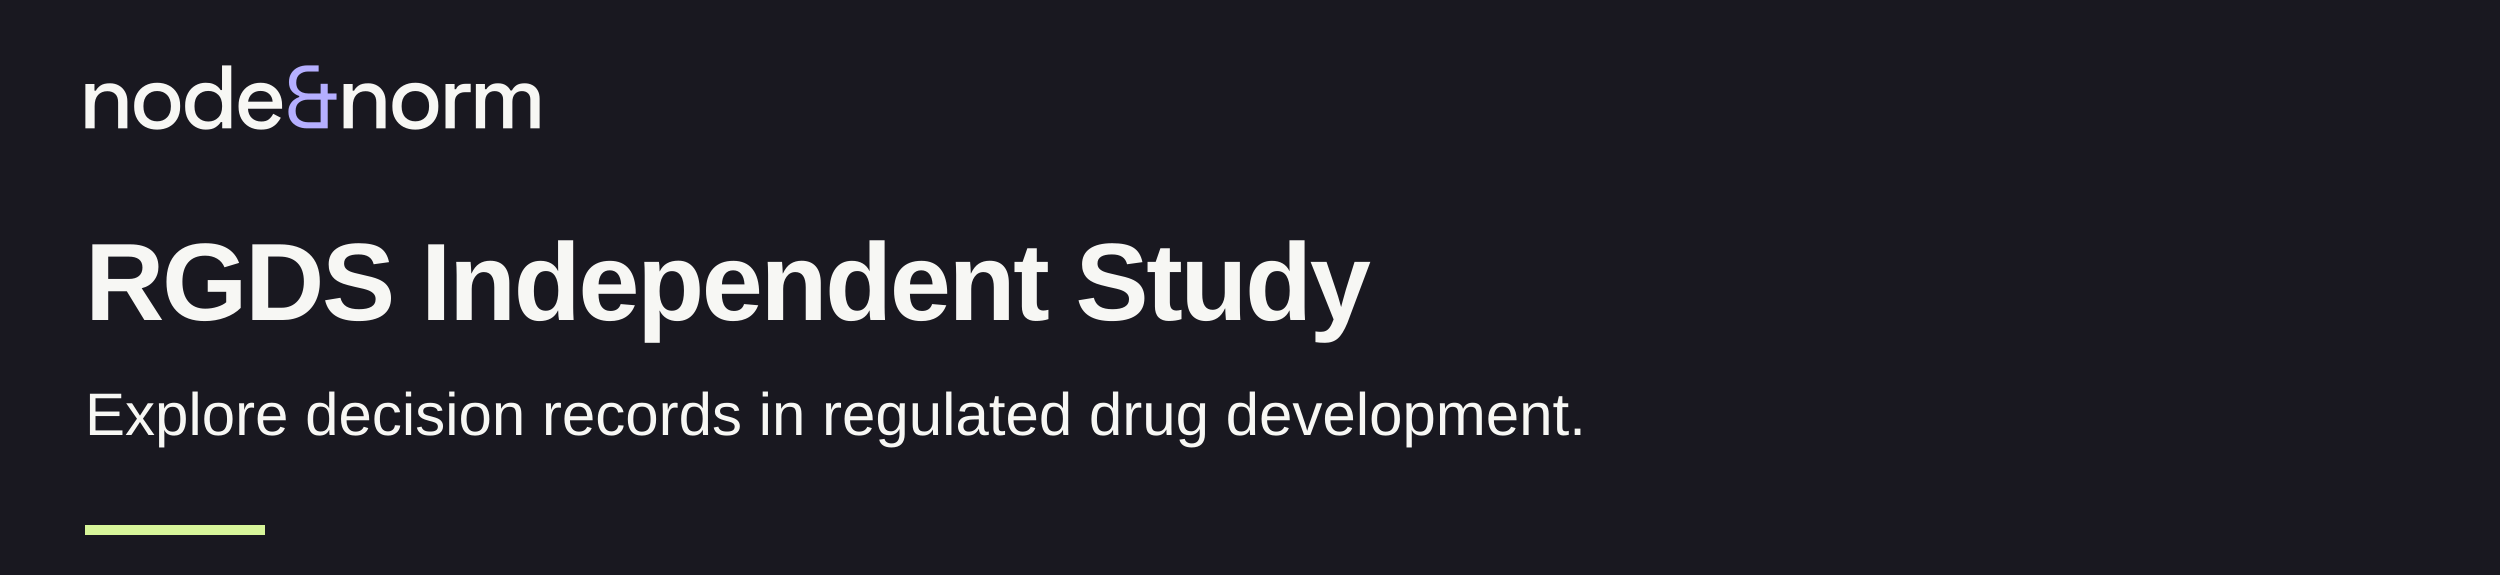
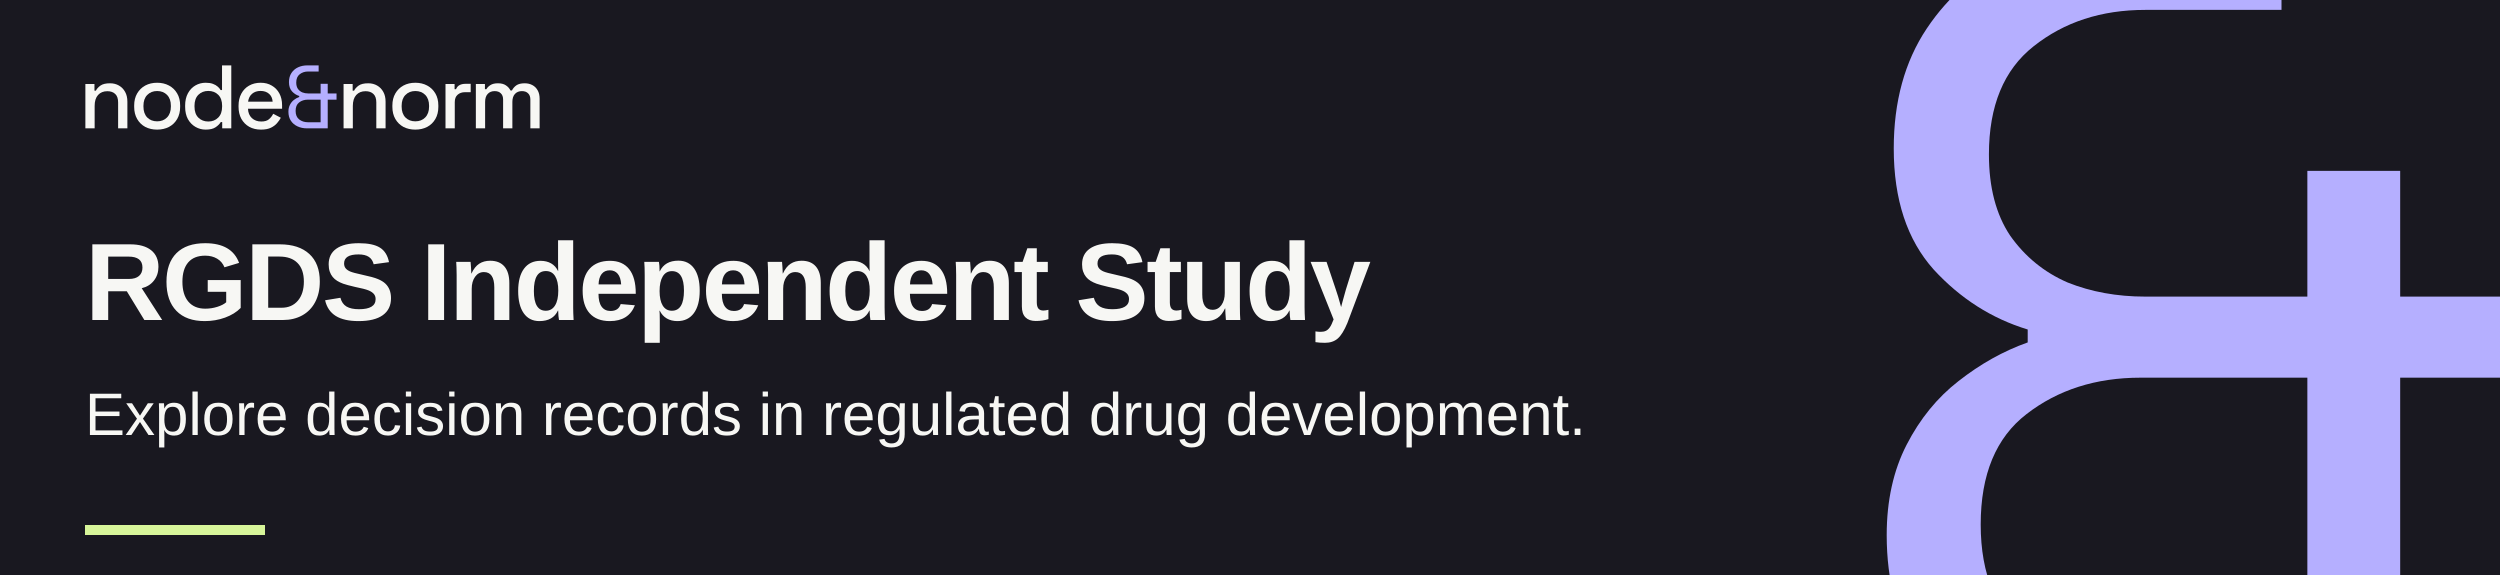
- <svg xmlns="http://www.w3.org/2000/svg" width="1000" height="230" viewBox="0 0 1000 230" role="img" aria-labelledby="title desc">
+ <svg xmlns="http://www.w3.org/2000/svg" width="1000" height="230" viewBox="0 0 1000 230" role="img" aria-labelledby="title desc" overflow="hidden">
  <rect width="1000" height="230" fill="#191820" />
+   <path data-artwork="cover-ampersand" aria-hidden="true" d="M250 0Q192 0 145 -22Q98 -44 71 -85Q44 -126 44 -185Q44 -229 61 -262Q78 -295 105 -316Q133 -338 164 -349L164 -360Q118 -374 84 -411Q50 -449 50 -514Q50 -574 78 -616Q106 -658 152 -679Q198 -700 254 -700L380 -700L380 -632L264 -632Q208 -632 169 -601Q131 -571 131 -509Q131 -467 149 -440Q168 -413 198 -400Q228 -388 264 -388L402 -388L402 -495L481 -495L481 -388L579 -388L579 -319L481 -319L481 0L250 0ZM260 -68L402 -68L402 -319L260 -319Q203 -319 163 -288Q124 -258 124 -194Q124 -130 164 -99Q205 -68 260 -68Z" fill="#b5afff" transform="translate(734 301) scale(0.47)" />
  <svg viewBox="34.48 -338 2428 346.72" x="34" y="26" width="182" height="26" aria-hidden="true">
    <path fill="#f7f7f4" transform="translate(0 0) scale(0.48)" d="M76 0L76 -493L177 -493L177 -419L193 -419Q207 -449 243 -475Q279 -501 350 -501Q406 -501 449 -476Q493 -451 518 -405Q543 -360 543 -296L543 0L440 0L440 -288Q440 -352 408 -382Q376 -413 320 -413Q256 -413 217 -371Q179 -329 179 -249L179 0L76 0Z" />
    <path fill="#f7f7f4" transform="translate(271.96 0) scale(0.48)" d="M307 14Q233 14 175 -16Q118 -47 85 -104Q52 -161 52 -239L52 -254Q52 -332 85 -388Q118 -445 175 -476Q233 -507 307 -507Q381 -507 439 -476Q497 -445 530 -388Q563 -332 563 -254L563 -239Q563 -161 530 -104Q497 -47 439 -16Q381 14 307 14ZM307 -78Q375 -78 417 -121Q460 -165 460 -242L460 -251Q460 -328 418 -371Q376 -415 307 -415Q240 -415 197 -371Q155 -328 155 -251L155 -242Q155 -165 197 -121Q240 -78 307 -78Z" />
    <path fill="#f7f7f4" transform="translate(543.92 0) scale(0.48)" d="M280 14Q219 14 167 -16Q115 -46 83 -102Q52 -159 52 -239L52 -254Q52 -333 83 -390Q114 -447 166 -477Q218 -507 280 -507Q328 -507 360 -495Q393 -483 414 -464Q435 -446 446 -426L462 -426L462 -700L565 -700L565 0L464 0L464 -70L448 -70Q429 -38 390 -12Q352 14 280 14ZM309 -76Q376 -76 419 -119Q463 -162 463 -242L463 -251Q463 -330 420 -373Q377 -416 309 -416Q243 -416 199 -373Q156 -330 156 -251L156 -242Q156 -162 199 -119Q243 -76 309 -76Z" />
    <path fill="#f7f7f4" transform="translate(828.88 0) scale(0.48)" d="M302 14Q227 14 171 -17Q115 -49 83 -106Q52 -164 52 -240L52 -252Q52 -329 83 -386Q114 -444 169 -475Q225 -507 298 -507Q369 -507 422 -475Q476 -444 506 -388Q536 -332 536 -257L536 -218L157 -218Q159 -153 200 -114Q242 -76 304 -76Q362 -76 391 -102Q421 -128 437 -162L522 -118Q508 -90 481 -59Q455 -28 412 -7Q369 14 302 14ZM158 -297L431 -297Q427 -353 391 -384Q355 -416 297 -416Q239 -416 202 -384Q166 -353 158 -297Z" />
    <path fill="#b5afff" transform="translate(1098.84 0) scale(0.48)" d="M250 0Q192 0 145 -22Q98 -44 71 -85Q44 -126 44 -185Q44 -229 61 -262Q78 -295 105 -316Q133 -338 164 -349L164 -360Q118 -374 84 -411Q50 -449 50 -514Q50 -574 78 -616Q106 -658 152 -679Q198 -700 254 -700L380 -700L380 -632L264 -632Q208 -632 169 -601Q131 -571 131 -509Q131 -467 149 -440Q168 -413 198 -400Q228 -388 264 -388L402 -388L402 -495L481 -495L481 -388L579 -388L579 -319L481 -319L481 0L250 0ZM260 -68L402 -68L402 -319L260 -319Q203 -319 163 -288Q124 -258 124 -194Q124 -130 164 -99Q205 -68 260 -68Z" />
    <path fill="#f7f7f4" transform="translate(1377.8 0) scale(0.48)" d="M76 0L76 -493L177 -493L177 -419L193 -419Q207 -449 243 -475Q279 -501 350 -501Q406 -501 449 -476Q493 -451 518 -405Q543 -360 543 -296L543 0L440 0L440 -288Q440 -352 408 -382Q376 -413 320 -413Q256 -413 217 -371Q179 -329 179 -249L179 0L76 0Z" />
    <path fill="#f7f7f4" transform="translate(1649.76 0) scale(0.48)" d="M307 14Q233 14 175 -16Q118 -47 85 -104Q52 -161 52 -239L52 -254Q52 -332 85 -388Q118 -445 175 -476Q233 -507 307 -507Q381 -507 439 -476Q497 -445 530 -388Q563 -332 563 -254L563 -239Q563 -161 530 -104Q497 -47 439 -16Q381 14 307 14ZM307 -78Q375 -78 417 -121Q460 -165 460 -242L460 -251Q460 -328 418 -371Q376 -415 307 -415Q240 -415 197 -371Q155 -328 155 -251L155 -242Q155 -165 197 -121Q240 -78 307 -78Z" />
    <path fill="#f7f7f4" transform="translate(1921.72 0) scale(0.48)" d="M76 0L76 -493L177 -493L177 -435L193 -435Q205 -466 231 -480Q258 -495 297 -495L356 -495L356 -402L293 -402Q243 -402 211 -374Q179 -347 179 -290L179 0L76 0Z" />
    <path fill="#f7f7f4" transform="translate(2083.68 0) scale(0.48)" d="M76 0L76 -493L177 -493L177 -435L193 -435Q207 -461 238 -481Q269 -501 322 -501Q377 -501 410 -478Q444 -456 461 -421L477 -421Q494 -455 526 -478Q559 -501 619 -501Q667 -501 704 -481Q741 -462 763 -423Q785 -385 785 -328L785 0L682 0L682 -320Q682 -365 657 -389Q633 -414 588 -414Q540 -414 511 -383Q482 -352 482 -294L482 0L379 0L379 -320Q379 -365 354 -389Q330 -414 285 -414Q237 -414 208 -383Q179 -352 179 -294L179 0L76 0Z" />
  </svg>
-   <text x="34" y="128" fill="#F7F7F4" font-family="Arial, Helvetica, sans-serif" font-size="44" font-weight="600" letter-spacing="-1">RGDS Independent Study</text>
-   <text x="34" y="174" fill="#F7F7F4" font-family="Arial, Helvetica, sans-serif" font-size="24">Explore decision records in regulated drug development.</text>
+   <text fill="#F7F7F4" font-family="Arial, Helvetica, sans-serif" x="34" y="128" font-size="44" font-weight="600" letter-spacing="-1">RGDS Independent Study</text>
+   <text fill="#F7F7F4" font-family="Arial, Helvetica, sans-serif" x="34" y="174" font-size="24">Explore decision records in regulated drug development.</text>
  <rect x="34" y="210" width="72" height="4" fill="#D7F59A" />
</svg>
